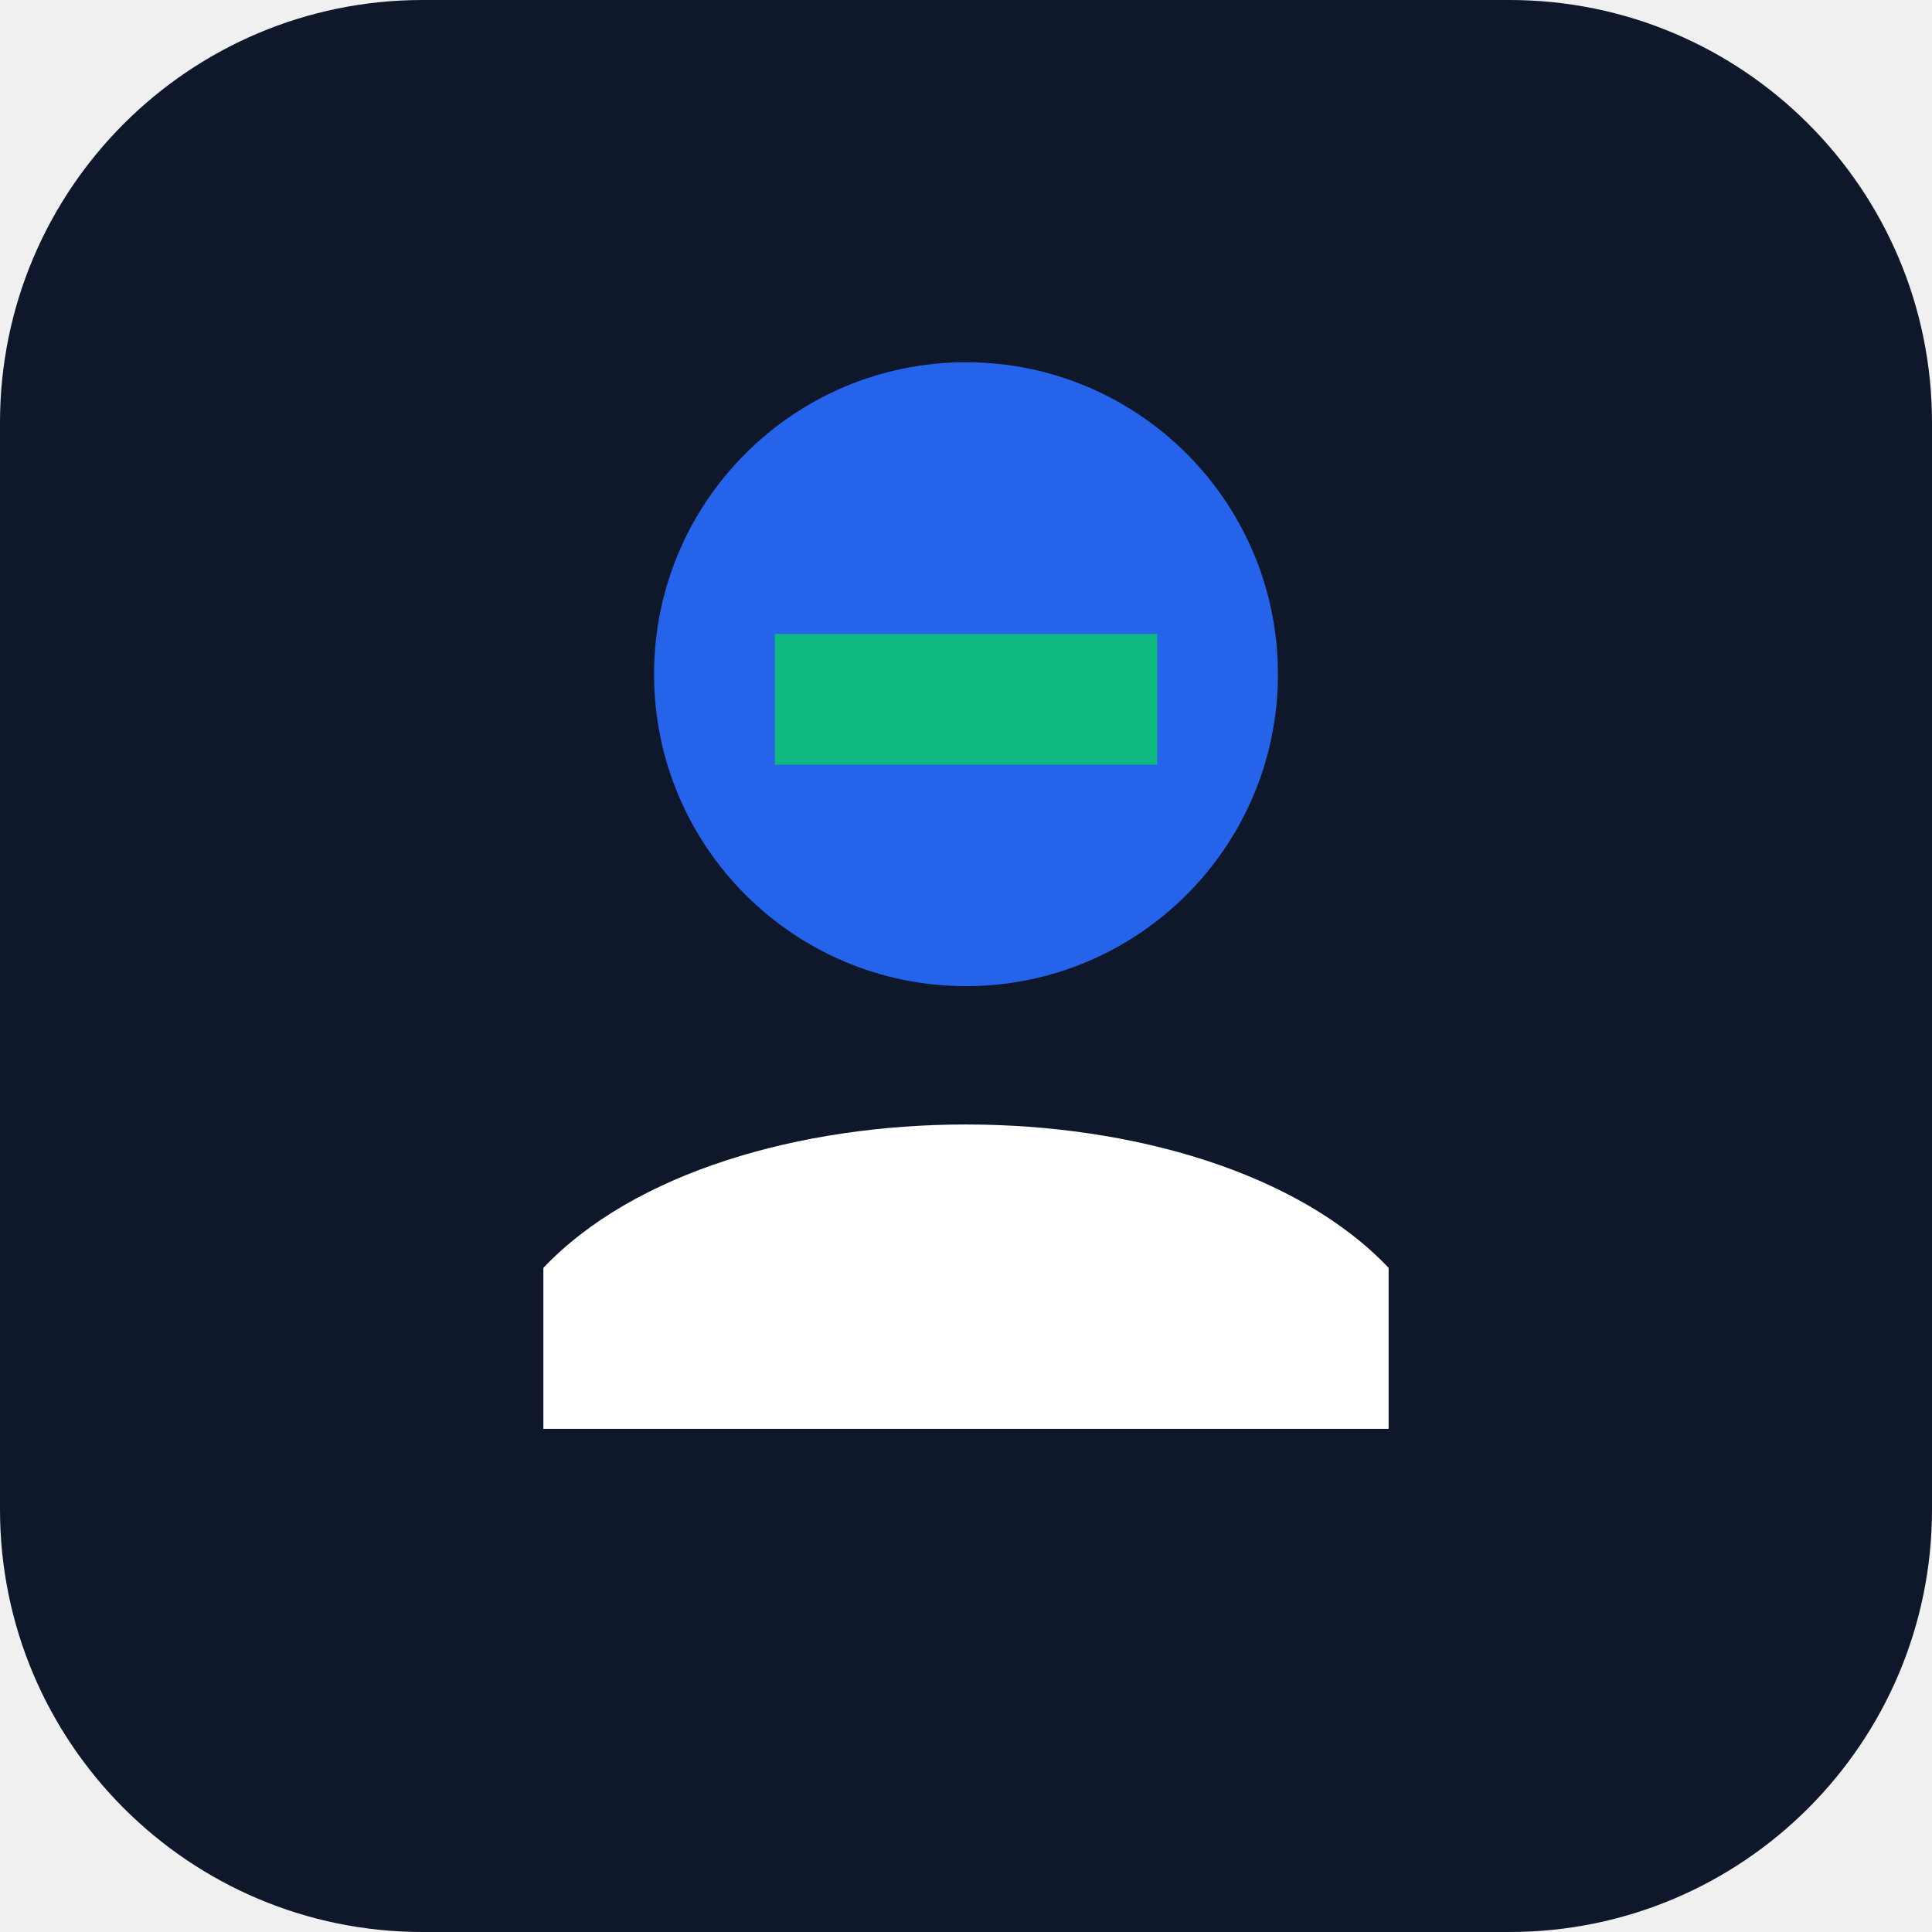
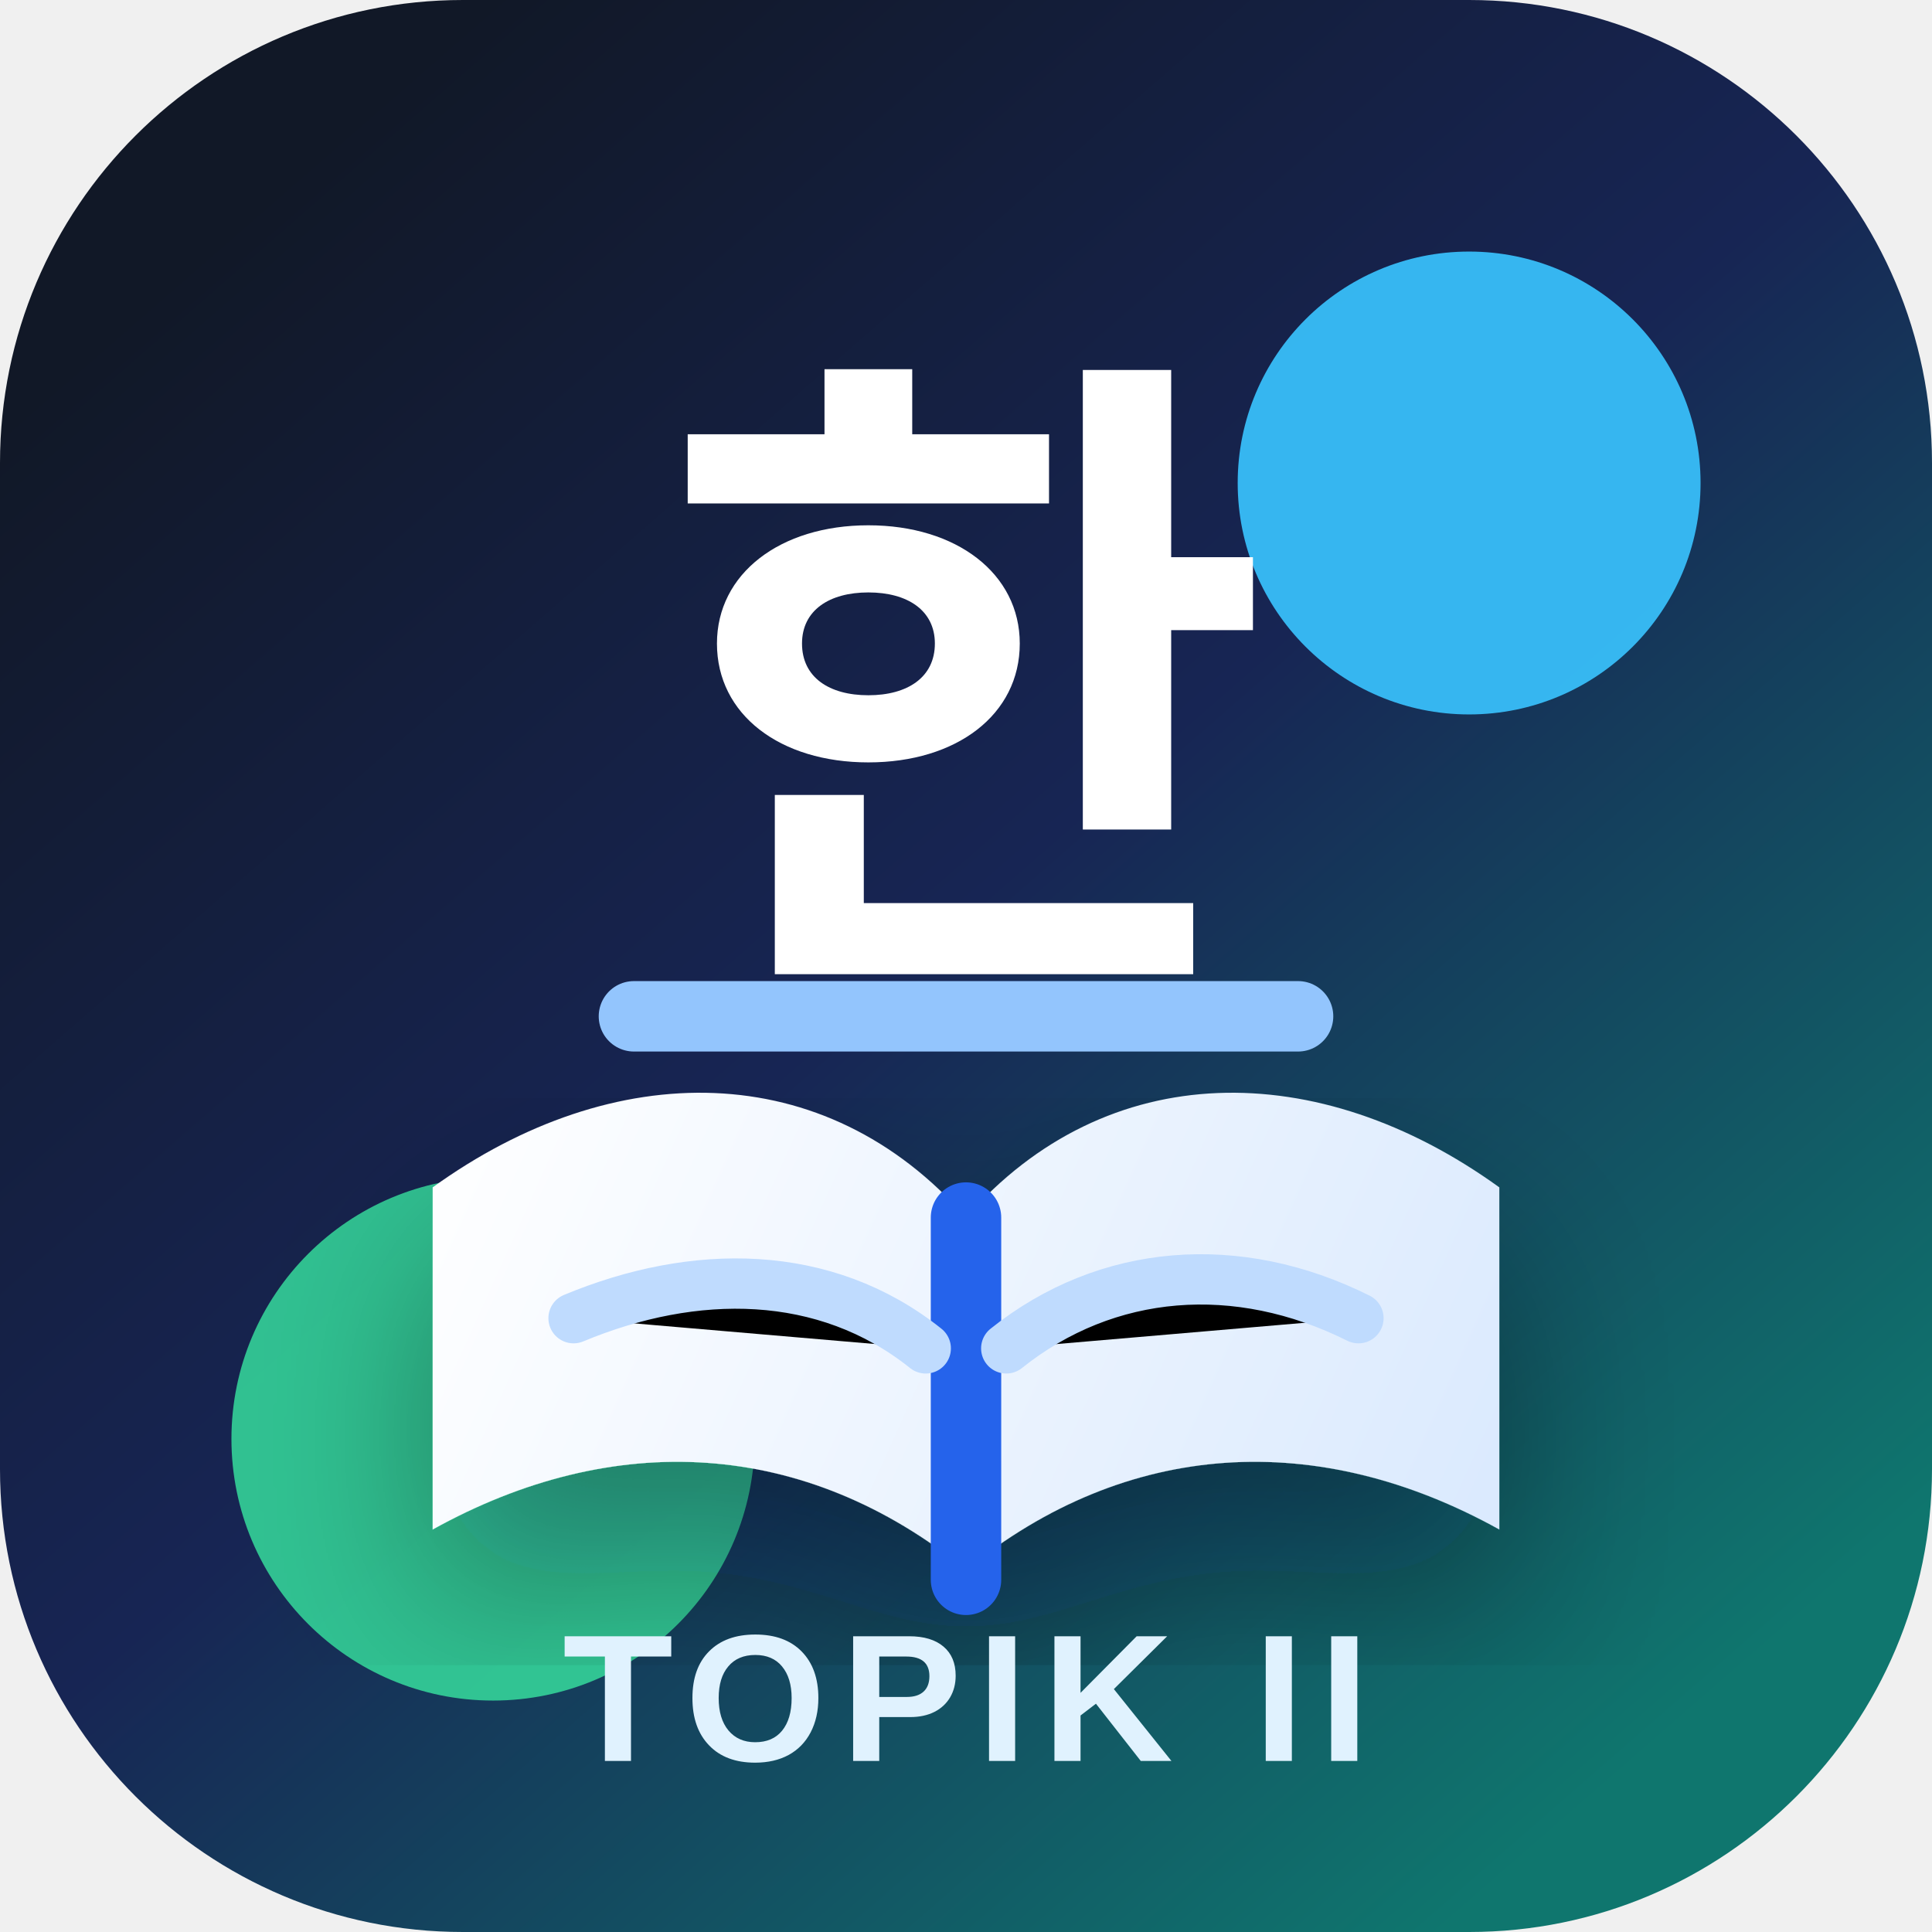
- <svg xmlns="http://www.w3.org/2000/svg" viewBox="0 0 192 192">
-   <rect width="192" height="192" rx="42" fill="#0f172a" />
-   <circle cx="96" cy="67" r="31" fill="#2563eb" />
-   <path fill="#fff" d="M54 126c18-19 66-19 84 0v16H54z" />
-   <path fill="#10b981" d="M77 63h38v13H77z" />
+ <svg xmlns="http://www.w3.org/2000/svg" viewBox="0 0 192 192" role="img" aria-label="TOPIK II Korean Learning">
+   <defs>
+     <linearGradient id="bg192" x1="28" x2="164" y1="18" y2="174" gradientUnits="userSpaceOnUse">
+       <stop stop-color="#111827" />
+       <stop offset="0.48" stop-color="#172554" />
+       <stop offset="1" stop-color="#0f766e" />
+     </linearGradient>
+     <linearGradient id="page192" x1="45" x2="147" y1="104" y2="150" gradientUnits="userSpaceOnUse">
+       <stop stop-color="#ffffff" />
+       <stop offset="1" stop-color="#dbeafe" />
+     </linearGradient>
+     <filter id="shadow192" x="-20%" y="-20%" width="140%" height="140%">
+       <feDropShadow dx="0" dy="10" stdDeviation="9" flood-color="#020617" flood-opacity="0.35" />
+     </filter>
+   </defs>
+   <rect width="192" height="192" rx="46" fill="url(#bg192)" />
+   <circle cx="146" cy="48" r="23" fill="#38bdf8" opacity="0.95" />
+   <circle cx="49" cy="143" r="26" fill="#34d399" opacity="0.9" />
+   <path d="M43 118c18-13 39-13 53 3 14-16 35-16 53-3v34c-18-10-37-9-53 4-16-13-35-14-53-4v-34Z" fill="url(#page192)" filter="url(#shadow192)" />
+   <path d="M96 121v36" stroke="#2563eb" stroke-width="7" stroke-linecap="round" />
+   <path d="M57 131c12-5 25-5 35 3M100 134c10-8 23-9 35-3" stroke="#bfdbfe" stroke-width="5" stroke-linecap="round" />
+   <text x="96" y="92" text-anchor="middle" font-family="Arial, sans-serif" font-size="66" font-weight="900" fill="#ffffff">한</text>
+   <path d="M63 101h66" stroke="#93c5fd" stroke-width="7" stroke-linecap="round" />
+   <text x="96" y="175" text-anchor="middle" font-family="Arial, sans-serif" font-size="18" font-weight="800" letter-spacing="1.5" fill="#e0f2fe">TOPIK II</text>
</svg>
